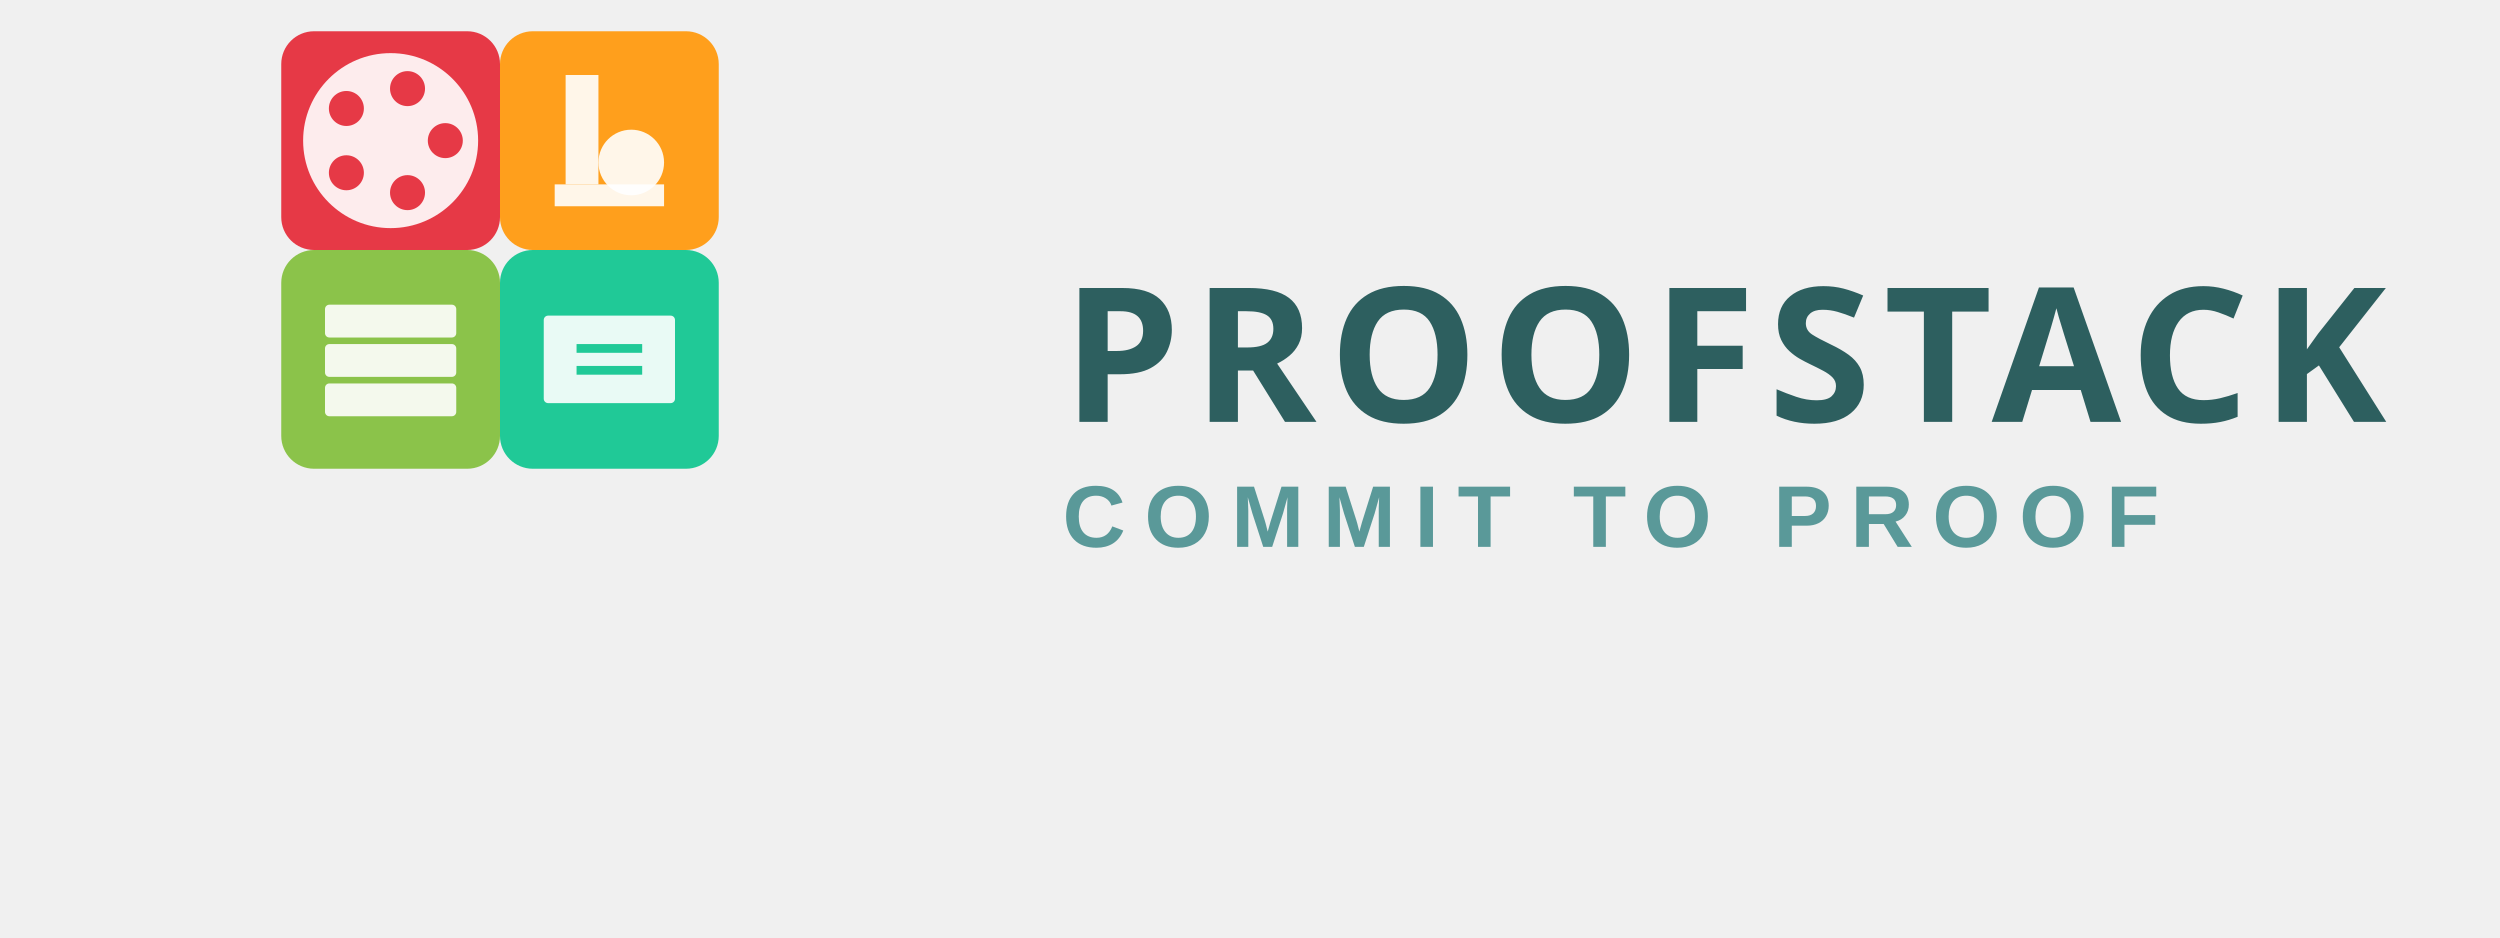
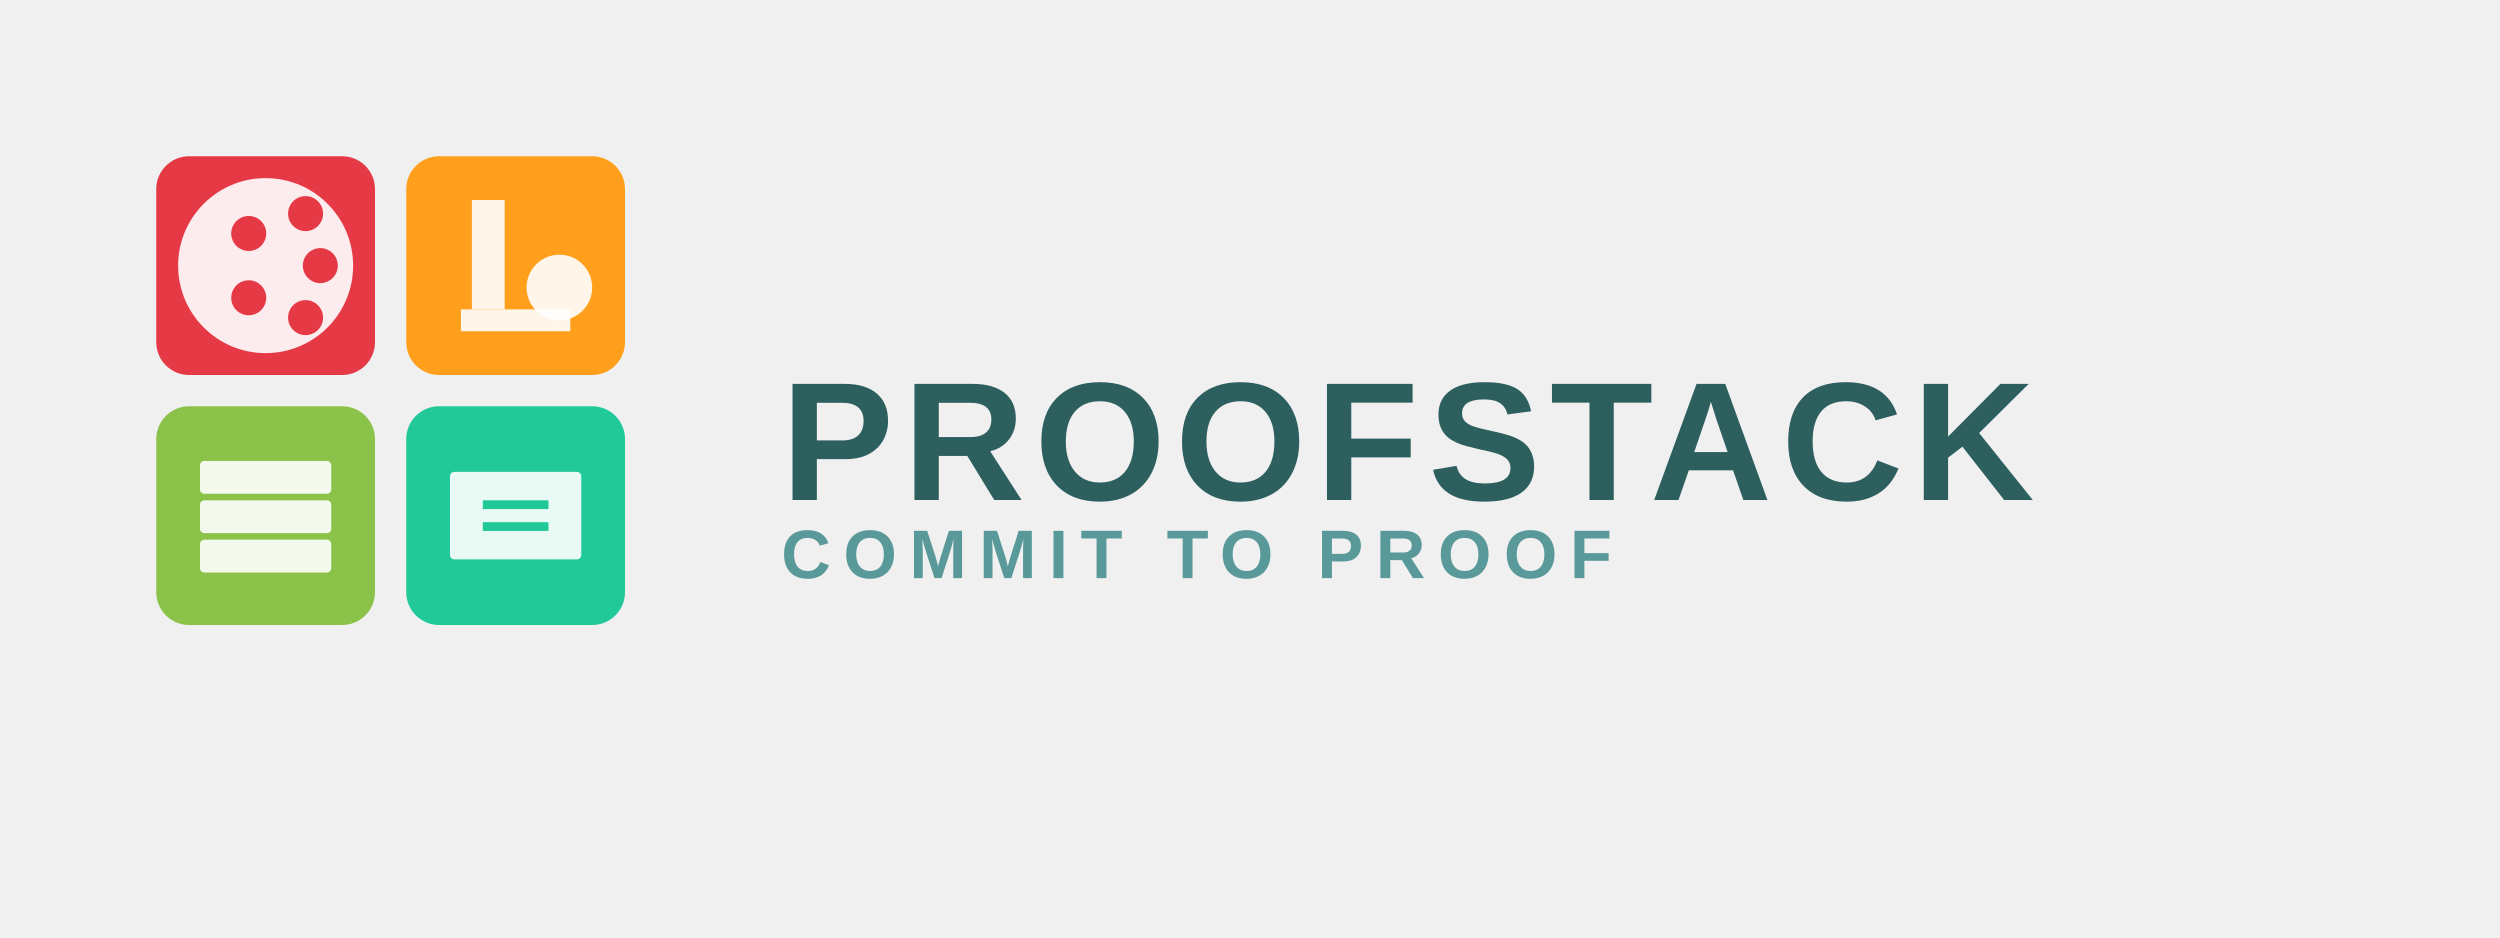
- <svg xmlns="http://www.w3.org/2000/svg" id="horizontal-logo" width="100%" height="200" viewBox="0 0 800 300">
-   <rect x="90" y="10" width="70" height="70" fill="#e63946" rx="10.5" />
-   <g>
-     <circle cx="125" cy="45" r="28" fill="white" opacity="0.9" />
-     <circle cx="142.5" cy="45" r="5.6" fill="#e63946" />
-     <circle cx="130.408" cy="61.643" r="5.6" fill="#e63946" />
-     <circle cx="110.842" cy="55.286" r="5.6" fill="#e63946" />
-     <circle cx="110.842" cy="34.714" r="5.6" fill="#e63946" />
-     <circle cx="130.408" cy="28.357" r="5.6" fill="#e63946" />
+ <svg xmlns="http://www.w3.org/2000/svg" id="horizontal-logo" width="800" height="300" viewBox="0 0 800 300">
+   <g transform="translate(50, 50)">
+     <rect x="0" y="0" width="70" height="70" fill="#e63946" rx="10.5" />
+     <g transform="translate(35, 35)">
+       <circle cx="0" cy="0" r="28" fill="white" opacity="0.9" />
+       <circle cx="17.5" cy="0" r="5.6" fill="#e63946" />
+       <circle cx="12.78" cy="16.64" r="5.6" fill="#e63946" />
+       <circle cx="-5.41" cy="10.29" r="5.6" fill="#e63946" />
+       <circle cx="-5.41" cy="-10.29" r="5.6" fill="#e63946" />
+       <circle cx="12.78" cy="-16.64" r="5.6" fill="#e63946" />
+     </g>
+     <rect x="80" y="0" width="70" height="70" fill="#ff9f1c" rx="10.5" />
+     <g transform="translate(80, 0)">
+       <rect x="21" y="14" width="10.5" height="35" fill="white" opacity="0.9" />
+       <circle cx="49" cy="42" r="10.5" fill="white" opacity="0.9" />
+       <rect x="17.5" y="49" width="35" height="7" fill="white" opacity="0.9" />
+     </g>
+     <rect x="0" y="80" width="70" height="70" fill="#8bc34a" rx="10.5" />
+     <g transform="translate(0, 80)">
+       <rect x="14" y="17.5" width="42" height="10.5" fill="white" opacity="0.9" rx="1.4" />
+       <rect x="14" y="30.1" width="42" height="10.5" fill="white" opacity="0.9" rx="1.4" />
+       <rect x="14" y="42.7" width="42" height="10.5" fill="white" opacity="0.9" rx="1.4" />
+     </g>
+     <rect x="80" y="80" width="70" height="70" fill="#20c997" rx="10.5" />
+     <g transform="translate(80, 80)">
+       <rect x="14" y="21" width="42" height="28" fill="white" opacity="0.9" rx="1.4" />
+       <line x1="24.5" y1="31.5" x2="45.5" y2="31.5" stroke="#20c997" stroke-width="2.8" />
+       <line x1="24.5" y1="38.5" x2="45.5" y2="38.5" stroke="#20c997" stroke-width="2.8" />
+     </g>
  </g>
-   <rect x="160" y="10" width="70" height="70" fill="#ff9f1c" rx="10.5" />
-   <g>
-     <rect x="181" y="24" width="10.5" height="35" fill="white" opacity="0.9" />
-     <circle cx="202" cy="52" r="10.5" fill="white" opacity="0.9" />
-     <rect x="177.5" y="59" width="35" height="7" fill="white" opacity="0.9" />
-   </g>
-   <rect x="90" y="80" width="70" height="70" fill="#8bc34a" rx="10.5" />
-   <g>
-     <rect x="104" y="97.5" width="42" height="10.5" fill="white" opacity="0.9" rx="1.4" />
-     <rect x="104" y="110.1" width="42" height="10.5" fill="white" opacity="0.9" rx="1.4" />
-     <rect x="104" y="122.7" width="42" height="10.5" fill="white" opacity="0.9" rx="1.4" />
-   </g>
-   <rect x="160" y="80" width="70" height="70" fill="#20c997" rx="10.5" />
-   <g>
-     <rect x="174" y="101" width="42" height="28" fill="white" opacity="0.9" rx="1.4" />
-     <line x1="184.5" y1="111.5" x2="205.5" y2="111.5" stroke="#20c997" stroke-width="2.8" />
-     <line x1="184.5" y1="118.5" x2="205.5" y2="118.5" stroke="#20c997" stroke-width="2.8" />
-   </g>
-   <g>
-     <text x="340" y="135" font-family="Arial Black, sans-serif" font-size="60" font-weight="900" fill="#2d5f5f" letter-spacing="4">PROOFSTACK</text>
-     <text x="340" y="175" font-family="Arial, sans-serif" font-size="28" font-weight="bold" fill="#5a9999" letter-spacing="6">COMMIT TO PROOF</text>
+   <g transform="translate(250, 100)">
+     <text x="0" y="60" font-family="'Arial Black', Arial, sans-serif" font-size="54" font-weight="900" fill="#2d5f5f" letter-spacing="3">PROOFSTACK</text>
+     <text x="0" y="85" font-family="Arial, sans-serif" font-size="22" font-weight="600" fill="#5a9999" letter-spacing="4">COMMIT TO PROOF</text>
  </g>
</svg>
